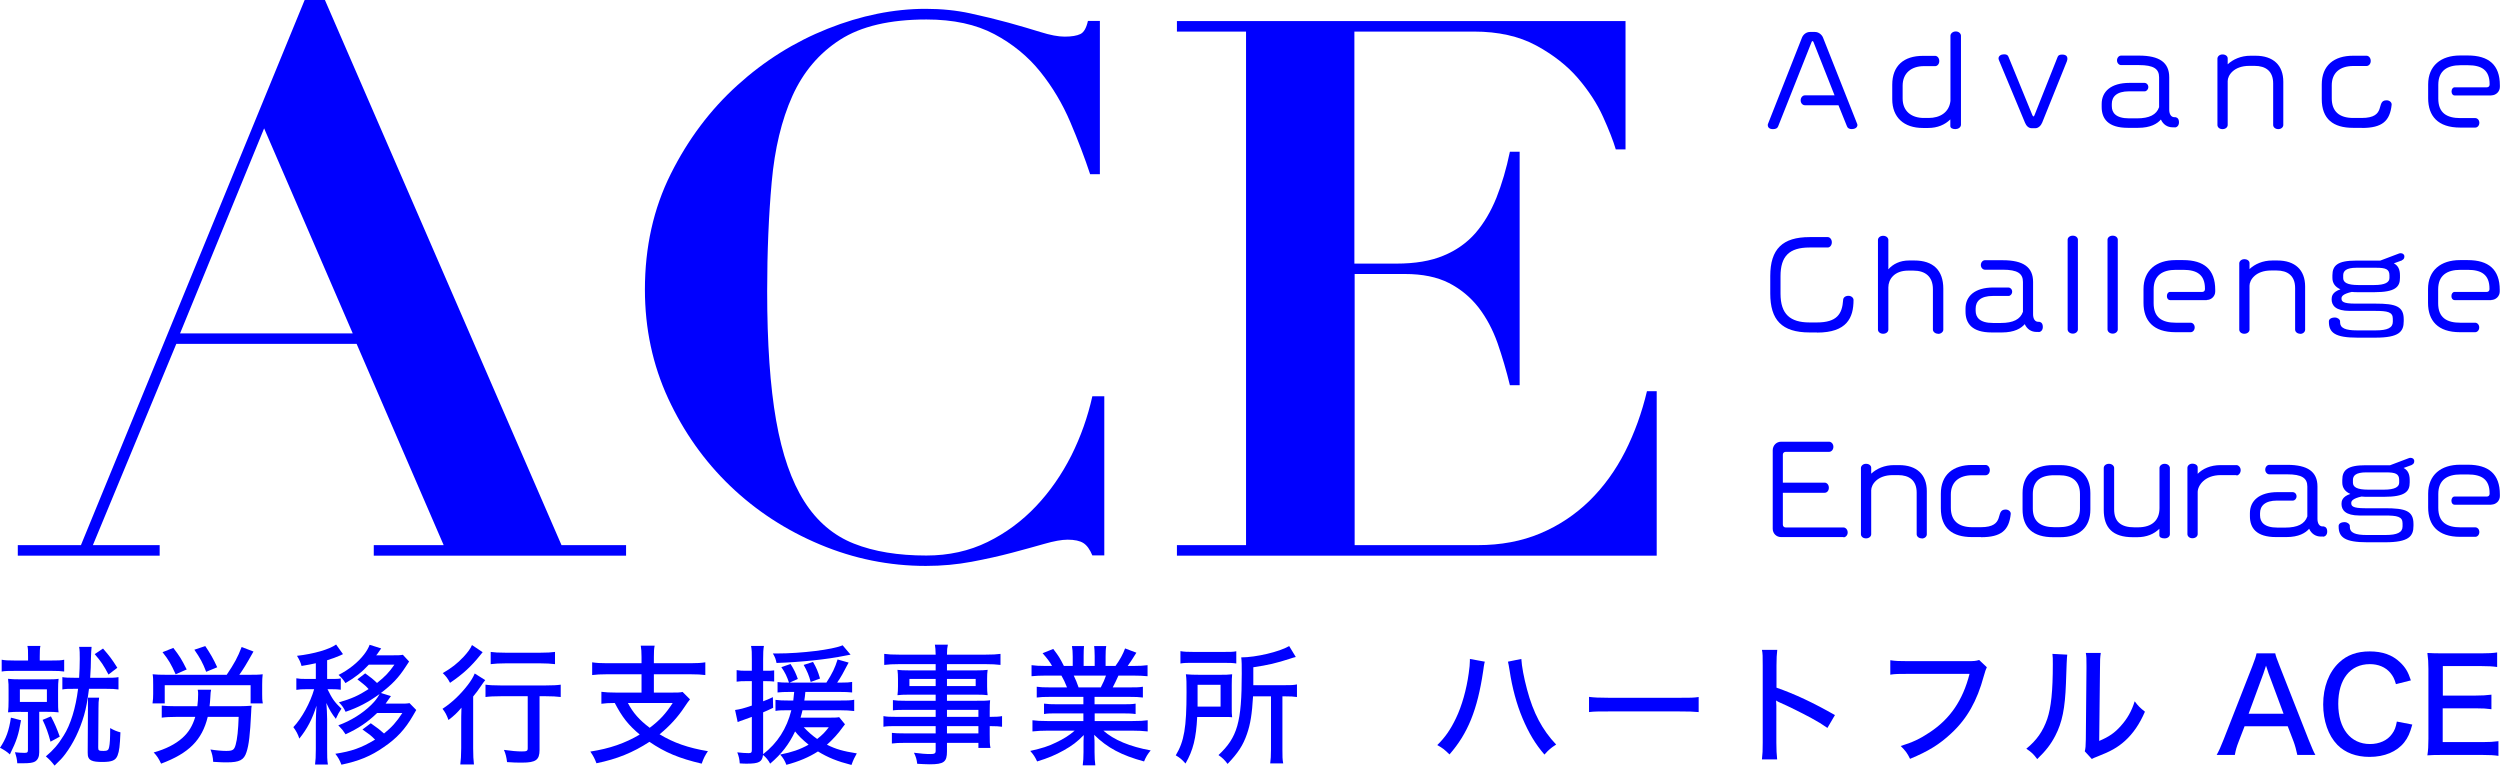
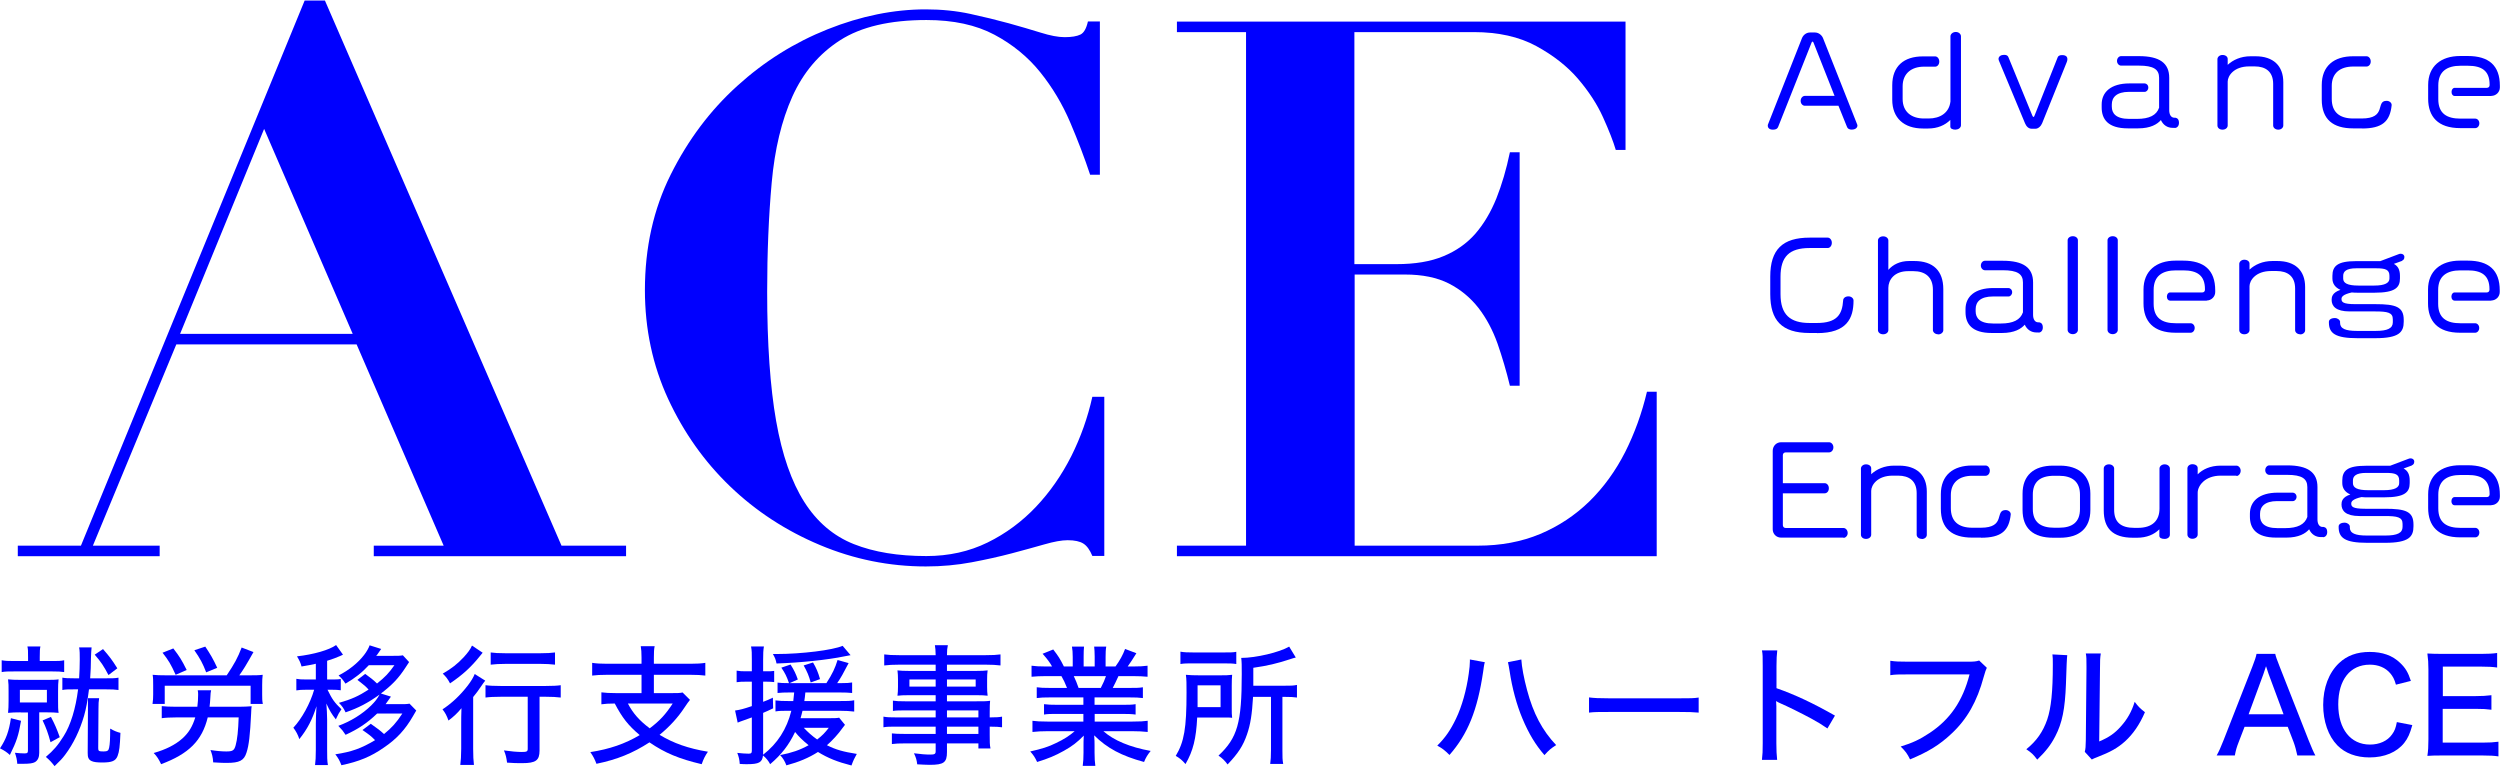
- <svg xmlns="http://www.w3.org/2000/svg" id="_レイヤー_2" viewBox="0 0 192.43 58.93">
+ <svg xmlns="http://www.w3.org/2000/svg" id="_レイヤー_2" width="300" height="92" viewBox="0 0 192.43 58.93">
  <defs>
    <style>.cls-1{fill:#0000ff;}</style>
  </defs>
  <g id="_レイヤー1">
    <g>
      <g>
        <path class="cls-1" d="M6.23,41.96L23.45,0h1.56l18.21,41.96h4.97v.81H28.77v-.81h5.38l-6.7-15.49H13.57l-6.42,15.49h5.14v.81H1.37v-.81H6.23Zm7.63-16.3h13.29l-6.82-15.78-6.47,15.78Z" />
        <path class="cls-1" d="M83.91,13.41c-.42-1.27-.93-2.61-1.53-4.02-.6-1.41-1.37-2.7-2.31-3.87-.94-1.17-2.12-2.14-3.53-2.89-1.41-.75-3.15-1.13-5.23-1.13-2.81,0-5.03,.52-6.65,1.56-1.62,1.04-2.84,2.49-3.67,4.33-.83,1.85-1.36,4.06-1.59,6.62-.23,2.56-.35,5.37-.35,8.41,0,4.01,.23,7.32,.69,9.94,.46,2.62,1.19,4.7,2.17,6.24,.98,1.54,2.25,2.62,3.81,3.24,1.56,.62,3.42,.92,5.58,.92,1.73,0,3.3-.35,4.71-1.04,1.41-.69,2.65-1.61,3.73-2.75,1.08-1.14,1.98-2.44,2.72-3.9,.73-1.46,1.27-2.99,1.62-4.57h.92v12.25h-.92c-.19-.46-.42-.78-.69-.95-.27-.17-.67-.26-1.21-.26-.46,0-1.06,.11-1.79,.32-.73,.21-1.57,.44-2.51,.69-.94,.25-1.98,.48-3.09,.69-1.12,.21-2.29,.32-3.53,.32-2.81,0-5.53-.55-8.15-1.65-2.62-1.1-4.92-2.6-6.91-4.51-1.99-1.91-3.57-4.15-4.77-6.73-1.19-2.58-1.79-5.38-1.79-8.38,0-3.27,.66-6.24,1.99-8.9,1.33-2.66,3.03-4.93,5.12-6.82,2.08-1.89,4.4-3.34,6.96-4.36,2.56-1.02,5.08-1.53,7.54-1.53,1.23,0,2.38,.12,3.44,.35,1.06,.23,2.04,.47,2.95,.72,.9,.25,1.72,.49,2.46,.72,.73,.23,1.35,.35,1.85,.35,.54,0,.94-.07,1.21-.2,.27-.13,.46-.47,.58-1.01h.92V13.41h-.75Z" />
        <path class="cls-1" d="M125.12,1.62V11.5h-.75c-.19-.65-.52-1.49-.98-2.51-.46-1.02-1.11-2.01-1.94-2.98-.83-.96-1.9-1.8-3.21-2.51-1.31-.71-2.91-1.07-4.8-1.07h-9.19V20.29h3.24c1.43,0,2.63-.2,3.61-.61,.98-.4,1.8-.98,2.46-1.73,.65-.75,1.19-1.66,1.62-2.72,.42-1.06,.77-2.24,1.04-3.55h.75V29.65h-.75c-.27-1.12-.59-2.2-.95-3.24-.37-1.04-.86-1.96-1.47-2.75-.62-.79-1.38-1.42-2.28-1.88-.91-.46-2.03-.69-3.38-.69h-3.87v20.87h9.48c1.77,0,3.37-.3,4.8-.9,1.43-.6,2.69-1.44,3.79-2.51,1.1-1.08,2.01-2.34,2.75-3.79,.73-1.45,1.29-3,1.68-4.65h.75v12.66h-36.93v-.81h5.32V2.43h-5.32v-.81h34.56Z" />
      </g>
      <g>
        <path class="cls-1" d="M142.57,9.94c-.24,0-.36-.08-.41-.23l-.65-1.61h-2.59c-.15,0-.32-.14-.32-.38,0-.22,.16-.38,.32-.38h2.29l-1.62-4.1c-.02-.05-.05-.08-.08-.08s-.05,.03-.07,.08l-2.57,6.48c-.05,.14-.17,.22-.4,.22-.27,0-.4-.13-.4-.31,0-.04,0-.08,.03-.13l2.6-6.6c.09-.23,.32-.44,.62-.44h.38c.29,0,.53,.21,.62,.43l2.62,6.62s.03,.07,.03,.11c0,.17-.16,.31-.4,.31Z" />
        <path class="cls-1" d="M150.53,9.94c-.24,0-.41-.08-.41-.24v-.51c-.41,.41-.99,.66-1.7,.66h-.41c-1.46,0-2.36-.81-2.36-2.21v-1.12c0-1.47,.9-2.22,2.36-2.22h.95c.15,0,.31,.16,.31,.4s-.16,.39-.31,.39h-.87c-.94,0-1.64,.51-1.64,1.51v.98c0,.97,.66,1.5,1.64,1.5h.36c.88,0,1.58-.43,1.68-1.31V2.75c0-.15,.16-.33,.41-.33s.4,.18,.4,.33v6.85c0,.16-.16,.33-.4,.33Z" />
        <path class="cls-1" d="M159.11,4.67l-1.92,4.77c-.09,.22-.29,.43-.53,.43h-.26c-.27,0-.43-.19-.53-.42l-2-4.8c-.02-.05-.04-.1-.04-.15,0-.2,.19-.32,.43-.32,.19,0,.29,.06,.34,.2l1.83,4.47c.03,.07,.06,.11,.09,.11,.04,0,.06-.04,.09-.12l1.77-4.46c.04-.12,.16-.18,.34-.18,.3,0,.41,.13,.41,.31,0,.05,0,.12-.04,.18Z" />
        <path class="cls-1" d="M167.4,9.8h-.17c-.4,0-.73-.22-.9-.6-.28,.32-.79,.64-1.76,.64h-.78c-1.54,0-2.02-.71-2.02-1.61v-.23c0-.95,.71-1.62,2.14-1.62h1.17c.14,0,.28,.13,.28,.32s-.14,.33-.28,.33h-1.21c-.95,0-1.32,.42-1.32,.97v.17c0,.5,.3,.94,1.34,.94h.6c.95,0,1.5-.28,1.7-.86v-2.3c0-.65-.42-.94-1.55-.94h-1.38c-.14,0-.31-.14-.31-.36s.16-.37,.31-.37h1.38c1.58,0,2.33,.53,2.33,1.67v2.49c0,.33,.13,.58,.4,.58h.08c.15,.03,.27,.13,.27,.4,0,.25-.16,.39-.33,.39Z" />
        <path class="cls-1" d="M175.37,9.94c-.25,0-.4-.16-.4-.32v-3.2c0-.95-.58-1.35-1.43-1.35h-.41c-1.2,0-1.66,.74-1.66,1.17v3.38c0,.16-.15,.32-.4,.32s-.39-.16-.39-.32V4.51c0-.15,.15-.32,.39-.32s.4,.14,.4,.3v.46c.41-.38,1.01-.66,1.76-.66h.38c1.37,0,2.14,.73,2.14,2v3.33c0,.16-.15,.32-.39,.32Z" />
        <path class="cls-1" d="M181.8,9.84h-.68c-1.53,0-2.41-.68-2.41-2.22v-1.11c0-1.48,.95-2.22,2.41-2.22h1.04c.15,0,.32,.15,.32,.4s-.17,.39-.32,.39h-1.02c-1.05,0-1.66,.54-1.66,1.49v1c0,.99,.56,1.51,1.66,1.51h.64c1.98,0,1.04-1.36,1.92-1.36,.23,0,.39,.16,.39,.31v.03c-.13,1.25-.72,1.79-2.29,1.79Z" />
        <path class="cls-1" d="M191.78,7.35h-2.84c-.13,0-.24-.12-.24-.31s.11-.32,.24-.32h2.48c.13,0,.21-.09,.21-.21v-.04c0-1.07-.61-1.45-1.67-1.45h-.57c-1.01,0-1.71,.41-1.71,1.51v1.06c0,1.12,.67,1.5,1.71,1.5h1.14c.15,0,.31,.14,.31,.36s-.15,.37-.31,.37h-1.17c-1.71,0-2.46-.89-2.46-2.26v-1.06c0-1.44,.98-2.23,2.46-2.23h.59c1.61,0,2.47,.72,2.47,2.29v.13c0,.36-.3,.65-.66,.65Z" />
        <path class="cls-1" d="M139.85,25.59h-.56c-2.15,0-3.03-.97-3.03-3v-1.34c0-2.09,.95-3,3.03-3h1.4c.14,0,.31,.15,.31,.4s-.17,.4-.31,.4h-1.4c-1.57,0-2.24,.67-2.24,2.21v1.34c0,1.59,.75,2.22,2.24,2.22h.56c1.54,0,1.95-.65,2.02-1.73,0-.16,.14-.32,.41-.32,.23,0,.39,.16,.39,.32h0c0,1.37-.51,2.51-2.81,2.51Z" />
        <path class="cls-1" d="M149.18,25.69c-.24,0-.4-.17-.4-.32v-3.11c0-.98-.6-1.43-1.5-1.43h-.41c-1.07,0-1.52,.68-1.52,1.29v3.25c0,.16-.15,.32-.4,.32s-.4-.16-.4-.32v-6.9c0-.16,.15-.32,.4-.32s.4,.16,.4,.32v2.26c.36-.41,.9-.68,1.59-.68h.41c1.46,0,2.23,.76,2.23,2.17v3.16c0,.15-.16,.32-.4,.32Z" />
        <path class="cls-1" d="M156.92,25.55h-.17c-.4,0-.73-.22-.9-.6-.28,.32-.79,.64-1.76,.64h-.78c-1.54,0-2.02-.71-2.02-1.61v-.23c0-.95,.71-1.62,2.14-1.62h1.17c.13,0,.28,.13,.28,.32s-.14,.33-.28,.33h-1.21c-.95,0-1.32,.42-1.32,.97v.17c0,.5,.3,.94,1.34,.94h.6c.95,0,1.5-.28,1.7-.86v-2.3c0-.65-.42-.94-1.55-.94h-1.38c-.14,0-.31-.14-.31-.36s.16-.37,.31-.37h1.38c1.58,0,2.33,.53,2.33,1.67v2.49c0,.33,.13,.58,.4,.58h.08c.15,.03,.27,.13,.27,.4,0,.25-.16,.39-.33,.39Z" />
        <path class="cls-1" d="M159.55,25.68c-.24,0-.4-.16-.4-.32v-6.91c0-.15,.15-.31,.4-.31s.39,.16,.39,.31v6.91c0,.15-.15,.32-.39,.32Z" />
        <path class="cls-1" d="M162.62,25.68c-.24,0-.4-.16-.4-.32v-6.91c0-.15,.15-.31,.4-.31s.39,.16,.39,.31v6.91c0,.15-.15,.32-.39,.32Z" />
        <path class="cls-1" d="M169.87,23.1h-2.84c-.13,0-.24-.12-.24-.31s.11-.32,.24-.32h2.48c.13,0,.21-.09,.21-.21v-.04c0-1.07-.61-1.45-1.67-1.45h-.57c-1.01,0-1.71,.41-1.71,1.51v1.06c0,1.12,.67,1.5,1.71,1.5h1.14c.15,0,.31,.14,.31,.36s-.15,.37-.31,.37h-1.17c-1.71,0-2.46-.89-2.46-2.26v-1.06c0-1.44,.98-2.23,2.46-2.23h.59c1.61,0,2.47,.72,2.47,2.29v.13c0,.36-.3,.65-.66,.65Z" />
        <path class="cls-1" d="M177.06,25.69c-.25,0-.4-.16-.4-.32v-3.2c0-.95-.58-1.35-1.43-1.35h-.42c-1.2,0-1.66,.74-1.66,1.17v3.38c0,.16-.15,.32-.4,.32s-.39-.16-.39-.32v-5.1c0-.15,.15-.32,.39-.32s.4,.14,.4,.3v.46c.41-.38,1.01-.66,1.76-.66h.38c1.37,0,2.14,.73,2.14,2v3.33c0,.16-.15,.32-.39,.32Z" />
        <path class="cls-1" d="M184.89,20.04l-.63,.23c.32,.17,.47,.46,.47,.92v.2c0,.69-.35,1.1-1.96,1.1h-1.25c-.18,0-.34,0-.5-.02-.67,.15-.79,.34-.79,.49,0,.23,.07,.41,1.07,.41h1.54c1.56,0,2.18,.2,2.18,1.21v.14c0,.81-.36,1.27-2.18,1.27h-1.39c-1.7,0-2.19-.38-2.19-1.21v-.05c0-.17,.18-.29,.46-.29,.22,0,.38,.15,.4,.26v.11c0,.45,.43,.62,1.29,.62h1.46c.9,0,1.31-.2,1.31-.66v-.24c0-.52-.41-.6-1.37-.6h-1.95c-1.07,0-1.39-.41-1.39-.89,0-.21,.04-.56,.68-.77-.41-.18-.62-.48-.62-.88v-.2c0-.76,.41-1.13,1.8-1.13h1.59c.1,0,.2,0,.29,0l1.4-.53c.06-.03,.12-.04,.18-.04,.15,0,.28,.09,.28,.25,0,.17-.08,.24-.19,.29Zm-.97,1.15c0-.48-.31-.58-1.01-.58h-1.54c-.78,0-1.01,.25-1.01,.58v.21c0,.34,.31,.54,1.17,.54h1.22c.85,0,1.17-.22,1.17-.54v-.21Z" />
        <path class="cls-1" d="M191.77,23.1h-2.84c-.13,0-.24-.12-.24-.31s.11-.32,.24-.32h2.48c.13,0,.21-.09,.21-.21v-.04c0-1.07-.61-1.45-1.67-1.45h-.57c-1.01,0-1.71,.41-1.71,1.51v1.06c0,1.12,.67,1.5,1.71,1.5h1.14c.15,0,.31,.14,.31,.36s-.15,.37-.31,.37h-1.17c-1.71,0-2.46-.89-2.46-2.26v-1.06c0-1.44,.98-2.23,2.46-2.23h.59c1.61,0,2.47,.72,2.47,2.29v.13c0,.36-.3,.65-.66,.65Z" />
        <path class="cls-1" d="M141.9,41.34h-4.81c-.36,0-.64-.28-.64-.64v-6.04c0-.37,.28-.66,.64-.66h3.7c.16,0,.33,.16,.33,.39,0,.24-.17,.39-.33,.39h-3.34c-.13,0-.22,.09-.22,.21v2.16h3.22c.15,0,.32,.14,.32,.39s-.16,.39-.32,.39h-3.22v2.45c0,.13,.09,.22,.22,.22h4.45c.14,0,.32,.14,.32,.39,0,.22-.17,.37-.32,.37Z" />
        <path class="cls-1" d="M147.93,41.44c-.25,0-.4-.16-.4-.32v-3.2c0-.95-.58-1.35-1.43-1.35h-.41c-1.2,0-1.66,.74-1.66,1.17v3.38c0,.16-.15,.32-.4,.32s-.39-.16-.39-.32v-5.1c0-.15,.15-.32,.39-.32s.4,.14,.4,.3v.46c.41-.38,1.01-.66,1.76-.66h.38c1.37,0,2.14,.73,2.14,2v3.33c0,.16-.15,.32-.39,.32Z" />
        <path class="cls-1" d="M152.48,41.34h-.68c-1.53,0-2.41-.68-2.41-2.22v-1.11c0-1.48,.95-2.22,2.41-2.22h1.04c.15,0,.32,.15,.32,.4s-.17,.39-.32,.39h-1.02c-1.05,0-1.66,.54-1.66,1.49v1c0,.99,.56,1.51,1.66,1.51h.64c1.98,0,1.04-1.36,1.92-1.36,.23,0,.39,.16,.39,.31v.03c-.13,1.25-.72,1.79-2.29,1.79Z" />
        <path class="cls-1" d="M158.56,41.35h-.52c-1.55,0-2.36-.72-2.36-2.14v-1.25c0-1.39,.84-2.16,2.36-2.16h.52c1.4,0,2.34,.72,2.34,2.16v1.25c0,1.42-.86,2.14-2.34,2.14Zm1.54-3.32c0-.98-.58-1.45-1.62-1.45h-.36c-1.13,0-1.65,.5-1.65,1.45v1.11c0,.99,.58,1.44,1.65,1.44h.36c1.05,0,1.62-.44,1.62-1.44v-1.11Z" />
        <path class="cls-1" d="M166.61,41.44c-.24,0-.4-.08-.4-.24v-.5c-.4,.4-.97,.65-1.72,.65h-.31c-1.58,0-2.25-.74-2.25-2.1v-3.23c0-.16,.15-.32,.4-.32s.4,.17,.4,.32v3.18c0,.94,.5,1.39,1.56,1.39h.26c1.12,0,1.67-.56,1.67-1.48v-3.09c0-.15,.15-.32,.4-.32s.4,.17,.4,.32v5.1c0,.16-.15,.32-.4,.32Z" />
        <path class="cls-1" d="M172.15,36.57h-1.21c-1.25,0-1.78,.81-1.78,1.31v3.23c0,.16-.15,.32-.41,.32-.23,0-.38-.16-.38-.32v-5.1c0-.15,.14-.32,.38-.32,.25,0,.41,.13,.41,.29v.49c.38-.38,.96-.67,1.78-.67h1.21c.14,0,.32,.16,.32,.39,0,.24-.18,.41-.32,.41Z" />
        <path class="cls-1" d="M178.81,41.3h-.17c-.4,0-.73-.22-.9-.6-.28,.32-.79,.64-1.76,.64h-.78c-1.54,0-2.02-.71-2.02-1.61v-.23c0-.95,.71-1.62,2.14-1.62h1.17c.13,0,.28,.13,.28,.32s-.14,.33-.28,.33h-1.21c-.95,0-1.32,.42-1.32,.97v.17c0,.5,.3,.94,1.34,.94h.6c.95,0,1.5-.28,1.7-.86v-2.3c0-.65-.42-.94-1.55-.94h-1.38c-.14,0-.31-.14-.31-.36s.16-.37,.31-.37h1.38c1.58,0,2.33,.53,2.33,1.67v2.49c0,.33,.13,.58,.4,.58h.08c.15,.03,.27,.13,.27,.4,0,.25-.16,.39-.33,.39Z" />
        <path class="cls-1" d="M185.64,35.79l-.63,.23c.32,.17,.47,.46,.47,.92v.2c0,.69-.35,1.1-1.96,1.1h-1.25c-.18,0-.34,0-.5-.02-.67,.15-.79,.34-.79,.49,0,.23,.07,.41,1.07,.41h1.54c1.56,0,2.18,.2,2.18,1.21v.14c0,.81-.36,1.27-2.18,1.27h-1.39c-1.7,0-2.19-.38-2.19-1.21v-.05c0-.17,.18-.29,.46-.29,.22,0,.38,.15,.4,.26v.11c0,.45,.43,.62,1.29,.62h1.46c.9,0,1.31-.2,1.31-.66v-.24c0-.52-.41-.6-1.37-.6h-1.94c-1.07,0-1.39-.41-1.39-.89,0-.21,.04-.56,.68-.77-.41-.18-.62-.48-.62-.88v-.2c0-.76,.41-1.13,1.8-1.13h1.59c.1,0,.2,0,.29,0l1.4-.53c.06-.03,.12-.04,.18-.04,.15,0,.28,.09,.28,.25,0,.17-.08,.24-.19,.29Zm-.97,1.15c0-.48-.31-.58-1.01-.58h-1.54c-.78,0-1.01,.25-1.01,.58v.21c0,.34,.31,.54,1.17,.54h1.22c.85,0,1.17-.22,1.17-.54v-.21Z" />
        <path class="cls-1" d="M191.77,38.85h-2.84c-.13,0-.24-.12-.24-.31s.11-.32,.24-.32h2.49c.13,0,.21-.09,.21-.21v-.04c0-1.07-.61-1.45-1.67-1.45h-.57c-1.01,0-1.71,.41-1.71,1.51v1.06c0,1.12,.67,1.5,1.71,1.5h1.14c.15,0,.31,.14,.31,.36s-.15,.37-.31,.37h-1.17c-1.71,0-2.46-.89-2.46-2.26v-1.06c0-1.44,.98-2.23,2.46-2.23h.59c1.61,0,2.47,.72,2.47,2.29v.13c0,.36-.3,.65-.66,.65Z" />
      </g>
      <g>
        <path class="cls-1" d="M1.62,55.44c-.19,1.12-.34,1.58-.86,2.63-.24-.22-.44-.35-.76-.51,.47-.71,.69-1.31,.84-2.32l.78,.2Zm.54-4.89c0-.45,0-.62-.05-.83h1c-.04,.18-.05,.36-.05,.81v.31h.96c.43,0,.65,0,.92-.06v.91c-.26-.04-.48-.05-.92-.05H1.09c-.45,0-.68,0-.96,.05v-.91c.27,.05,.46,.06,.94,.06h1.09v-.29Zm-.57,4.24c-.41,0-.7,.01-.97,.04,.03-.29,.04-.53,.04-.92v-.74c0-.39,0-.62-.04-.92,.27,.03,.52,.04,.96,.04H3.59c.42,0,.67,0,.92-.04-.03,.27-.04,.49-.04,.9v.76c0,.43,0,.66,.04,.92-.27-.03-.52-.04-.93-.04h-.56v3.12c0,.34-.11,.58-.33,.71-.16,.09-.41,.13-.9,.13q-.1,0-.46,0c-.03-.36-.06-.47-.18-.85,.26,.03,.49,.05,.73,.05,.22,0,.27-.04,.27-.23v-2.92h-.56Zm-.06-.76H3.61v-.97H1.53v.97Zm2.39,1.11c.3,.57,.45,.92,.68,1.56l-.71,.39c-.19-.7-.33-1.09-.61-1.68l.64-.27Zm1.79-2.12c-.42,0-.68,0-.91,.05v-.95c.23,.04,.45,.05,.92,.05h.37c.03-.43,.05-.99,.05-1.45,0-.4,0-.68-.05-.93h.96c-.02,.18-.04,.5-.05,.87,0,.48-.02,.95-.06,1.51h1.21c.48,0,.72,0,.97-.05v.95c-.27-.04-.5-.05-.96-.05h-1.31c-.12,.93-.22,1.48-.38,2.04-.33,1.13-.82,2.15-1.46,3-.22,.29-.36,.44-.81,.87-.23-.3-.37-.45-.67-.71,.59-.5,.93-.89,1.37-1.6,.53-.83,.93-2.13,1.11-3.6h-.3Zm1.92,.68c-.04,.26-.05,.4-.05,.82l-.02,3.03c0,.22,.05,.25,.41,.25,.29,0,.39-.06,.43-.29,.06-.28,.08-.67,.08-1.47,.27,.16,.54,.27,.79,.33-.04,1.05-.09,1.44-.22,1.78-.15,.38-.43,.5-1.18,.5-.39,0-.65-.03-.82-.11-.22-.1-.31-.27-.3-.63l.02-3.39v-.29c0-.26,0-.28,0-.53h.87Zm.3-3.78c.51,.59,.69,.82,1.1,1.48l-.68,.52c-.36-.69-.59-1.03-1.06-1.57l.64-.43Z" />
        <path class="cls-1" d="M17.45,51.94c.58-.86,.85-1.35,1.15-2.14l.91,.35c-.57,1.02-.79,1.37-1.09,1.79h.75c.47,0,.73,0,1.05-.04-.03,.24-.04,.44-.04,.8v.73c0,.27,0,.46,.05,.71h-.94v-1.4h-6.61v1.4h-.94c.04-.28,.05-.46,.05-.72v-.71c0-.35,0-.57-.04-.81,.32,.03,.56,.04,1.04,.04h4.66Zm.94,2.42c.31,0,.77-.02,.98-.04-.02,.17-.03,.19-.04,.56-.08,1.66-.17,2.46-.36,3.02-.19,.6-.54,.78-1.5,.78-.27,0-.44,0-1.06-.04-.02-.38-.09-.65-.21-.95,.43,.07,.88,.11,1.21,.11,.51,0,.62-.08,.73-.48,.12-.41,.2-1.15,.23-2.14h-2.38c-.44,1.79-1.45,2.8-3.59,3.6-.17-.37-.33-.62-.57-.86,.94-.27,1.66-.63,2.21-1.12,.49-.44,.78-.93,.99-1.62h-1.46c-.42,0-.85,.02-1.12,.06v-.93c.21,.03,.64,.05,1.12,.05h1.62c.04-.33,.06-.58,.06-.92,0-.12,0-.23-.03-.35h1.03c-.03,.13-.05,.25-.06,.58-.02,.3-.03,.47-.06,.69h2.26Zm-4.87-2.46c-.36-.8-.55-1.12-1.01-1.7l.83-.33c.49,.64,.63,.86,1.03,1.66l-.85,.37Zm2.35-.19c-.26-.68-.46-1.05-.91-1.7l.84-.28c.37,.55,.62,.97,.92,1.63l-.85,.35Z" />
        <path class="cls-1" d="M24.31,51.05c-.41,.09-.56,.12-1.1,.21-.08-.3-.17-.48-.35-.78,1.3-.15,2.48-.49,3.01-.87l.53,.74c-.07,.03-.1,.05-.21,.1-.35,.15-.59,.24-1.01,.37v1.44h.36c.32,0,.49,0,.69-.04v.87c-.21-.03-.39-.04-.69-.04h-.33c.36,.74,.53,.98,1.07,1.5-.16,.23-.27,.42-.43,.78-.32-.41-.46-.64-.73-1.22,.03,.31,.06,.91,.06,1.26v2.28c0,.54,0,.87,.06,1.2h-.99c.04-.3,.06-.63,.06-1.2v-2c0-.36,.02-.86,.05-1.33-.32,1.03-.71,1.77-1.32,2.53-.11-.34-.24-.58-.46-.88,.64-.67,1.31-1.89,1.6-2.92h-.61c-.34,0-.52,.01-.76,.05v-.89c.2,.04,.39,.05,.76,.05h.74v-1.21Zm5.78,2.53q-.05,.08-.16,.23s-.16,.23-.25,.35h1.12c.33,0,.53,0,.72-.04l.52,.53c-.08,.13-.11,.18-.25,.43-.6,1.04-1.25,1.75-2.24,2.42-1,.7-1.93,1.08-3.27,1.36-.13-.34-.24-.55-.47-.84,1.25-.19,1.99-.45,3.06-1.09-.35-.35-.4-.38-.97-.78l.64-.48c.53,.37,.72,.52,1.02,.79,.58-.47,.95-.87,1.41-1.58h-1.94c-.77,.74-1.45,1.19-2.43,1.64-.2-.3-.25-.37-.56-.69,.96-.35,1.86-.91,2.53-1.57,.31-.31,.45-.49,.65-.84-.91,.65-1.61,1.02-2.62,1.37-.14-.3-.26-.47-.51-.73,.97-.28,1.51-.52,2.28-1.02-.16-.17-.16-.18-.24-.25-.07-.06-.27-.23-.62-.5l.6-.46c.42,.3,.62,.46,.91,.74,.63-.5,.92-.81,1.34-1.41h-1.97c-.53,.57-1.04,.98-1.8,1.42-.16-.26-.3-.42-.53-.63,.79-.4,1.49-.96,1.96-1.57,.19-.24,.37-.56,.43-.75l.89,.28q-.06,.07-.16,.23s-.07,.1-.16,.23c-.02,0-.03,.04-.06,.07h1.32c.33,0,.53,0,.73-.04l.48,.52q-.14,.21-.27,.41c-.53,.82-1.02,1.34-1.9,2.01l.77,.24Z" />
        <path class="cls-1" d="M35.5,55.64c0-.42,0-.53,.02-1.17-.3,.37-.6,.65-1,.95-.13-.37-.25-.6-.46-.86,.74-.49,1.37-1.09,1.95-1.84,.25-.33,.41-.59,.53-.88l.81,.51c-.1,.12-.17,.22-.32,.44-.23,.34-.36,.52-.61,.82v3.99c0,.53,.02,.92,.06,1.24h-1.05c.04-.3,.07-.73,.07-1.25v-1.95Zm1.65-5.44c-.07,.08-.1,.12-.17,.21-.7,.88-1.35,1.48-2.34,2.15-.17-.33-.31-.51-.56-.75,.69-.4,1.12-.74,1.6-1.25,.33-.36,.52-.61,.65-.91l.82,.55Zm1.4,3.39c-.47,0-.91,.02-1.18,.06v-.95c.26,.04,.7,.06,1.18,.06h3.44c.54,0,.92-.02,1.17-.06v.95c-.29-.04-.7-.06-1.15-.06h-.48v4.14c0,.76-.29,.97-1.33,.97-.36,0-.71,0-1.17-.04-.05-.38-.1-.61-.24-.94,.56,.08,1.02,.12,1.38,.12,.38,0,.45-.04,.45-.25v-4h-2.07Zm-.78-3.41c.26,.04,.62,.06,1.11,.06h2.74c.48,0,.8-.02,1.1-.06v.94c-.34-.04-.69-.06-1.08-.06h-2.76c-.41,0-.8,.02-1.11,.06v-.94Z" />
        <path class="cls-1" d="M49.38,50.57c0-.42-.02-.61-.06-.87h1.07c-.05,.24-.06,.44-.06,.87v.48h2.81c.48,0,.84-.02,1.15-.07v.98c-.29-.04-.67-.06-1.15-.06h-2.81v1.41h1.35c.42,0,.66,0,.86-.05l.57,.57c-.11,.13-.23,.3-.41,.57-.52,.79-1.14,1.47-1.93,2.12,1.07,.65,2.21,1.05,3.72,1.3-.22,.32-.33,.54-.48,.96-1.74-.41-2.82-.86-4.02-1.68-1.28,.83-2.48,1.32-4.08,1.65-.13-.35-.24-.56-.47-.9,1.49-.23,2.67-.64,3.8-1.31-.89-.75-1.35-1.34-1.92-2.43-.47,0-.72,.02-1.03,.06v-.92c.28,.04,.66,.06,1.15,.06h1.94v-1.41h-2.66c-.48,0-.83,.02-1.14,.06v-.98c.31,.05,.67,.07,1.14,.07h2.66v-.48Zm-1.05,3.54c.39,.75,.88,1.31,1.68,1.91,.78-.59,1.23-1.08,1.77-1.91h-3.45Z" />
        <path class="cls-1" d="M60.76,53.26c-.36,0-.66,.01-.91,.04v-.8c.21,.03,.45,.04,.82,.04h.06c-.17-.5-.3-.77-.59-1.19l.71-.24c.27,.42,.41,.72,.56,1.15l-.63,.28h2.83c.46-.71,.67-1.16,.86-1.78l.85,.24c-.42,.81-.58,1.1-.88,1.54h.33c.39,0,.59-.01,.82-.05v.81c-.29-.03-.55-.04-.95-.04h-2.65c-.03,.31-.04,.41-.08,.66h2.72c.55,0,.84,0,1.12-.06v.87c-.3-.04-.69-.06-1.12-.06h-2.86c-.05,.22-.08,.32-.15,.57h2.13c.44,0,.67,0,.84-.04l.45,.55q-.07,.09-.2,.26c-.29,.42-.8,.98-1.19,1.31,.7,.35,1.24,.5,2.3,.67-.18,.32-.27,.5-.41,.89-1.1-.28-1.81-.57-2.58-1.04-.7,.45-1.49,.78-2.43,1.03-.12-.32-.26-.55-.48-.79,.91-.18,1.5-.38,2.19-.76-.48-.39-.78-.69-1.04-1.02-.48,1.01-1.05,1.74-1.92,2.48-.12-.24-.32-.49-.55-.67-.06,.53-.31,.67-1.23,.67-.16,0-.28,0-.56-.02-.02-.32-.07-.54-.19-.85,.38,.04,.62,.06,.87,.06,.2,0,.25-.05,.25-.24v-2.55q-.34,.12-.58,.21s-.06,.02-.31,.11c-.06,.02-.11,.04-.2,.08l-.2-.93c.41-.06,.64-.12,1.29-.34v-1.88h-.49c-.24,0-.42,0-.68,.04v-.89c.23,.04,.4,.05,.68,.05h.49v-.88c0-.49,0-.73-.06-1.03h.99c-.05,.28-.06,.54-.06,1.02v.89h.28c.23,0,.37,0,.57-.03v.86c-.21-.02-.35-.03-.57-.03h-.28v1.55c.32-.12,.41-.16,.75-.32l.02,.82c-.36,.17-.48,.23-.77,.35v3.22c1.1-.85,1.82-1.97,2.17-3.38h-.24c-.43,0-.71,0-.98,.05v-.85c.29,.04,.57,.05,1,.05h.37c.03-.24,.05-.46,.07-.66h-.37Zm4.71-2.87q-.12,.02-.48,.09c-1.29,.27-3.4,.49-5.22,.55-.06-.3-.1-.42-.28-.73h.29c1.92,0,4.32-.3,5.08-.63l.61,.72Zm-3.07,2.1c-.12-.48-.28-.85-.54-1.31l.72-.23c.26,.45,.38,.73,.54,1.28l-.72,.26Zm-.53,3.49c.31,.33,.63,.62,1.03,.9,.4-.31,.61-.53,.89-.9h-1.92Z" />
        <path class="cls-1" d="M72.02,54.64h-2.36c-.37,0-.66,0-.93,.04v-.79c.25,.04,.49,.05,.95,.05h2.34v-.47h-2.1c-.34,0-.61,.01-.84,.04,.03-.24,.04-.41,.04-.68v-.57c0-.28-.01-.44-.04-.7,.26,.03,.48,.04,.85,.04h2.09v-.48h-2.8c-.49,0-.83,.02-1.16,.06v-.85c.29,.04,.62,.06,1.2,.06h2.76c-.01-.4-.02-.53-.06-.77h1c-.05,.24-.07,.37-.07,.77h2.93c.58,0,.9-.02,1.19-.06v.85c-.34-.04-.67-.06-1.15-.06h-2.97v.48h2.3c.36,0,.59-.01,.83-.04-.03,.23-.04,.4-.04,.7v.57c0,.29,.01,.45,.04,.68-.22-.03-.49-.04-.81-.04h-2.32v.47h2.24c.57,0,.8,0,1.08-.04-.02,.22-.03,.39-.03,.91v.37c.52,0,.74-.02,.95-.06v.82c-.23-.03-.46-.05-.95-.05v.63c0,.51,0,.79,.06,1.05h-.93v-.39h-2.42v.66c0,.81-.24,.99-1.33,.99-.21,0-.62-.02-.96-.04-.04-.34-.09-.51-.25-.85,.55,.07,.89,.1,1.26,.1,.33,0,.41-.05,.41-.25v-.61h-2.37c-.46,0-.69,.01-1,.05v-.82c.29,.03,.46,.04,.97,.04h2.4v-.56h-2.92c-.57,0-.84,0-1.1,.05v-.82c.25,.05,.52,.06,1.09,.06h2.93v-.54Zm-2.02-2.38v.55h2.02v-.55h-2.02Zm2.89,.55h2.21v-.55h-2.21v.55Zm2.42,2.37v-.54h-2.42v.54h2.42Zm-2.42,1.27h2.42v-.56h-2.42v.56Z" />
        <path class="cls-1" d="M80.83,53.64c-.47,0-.74,.01-1.03,.05v-.83c.28,.04,.53,.05,1.03,.05h1.3c-.15-.39-.27-.63-.43-.91h-1.15c-.48,0-.84,.02-1.15,.05v-.85c.28,.04,.6,.06,1.11,.06h.47c-.17-.31-.39-.6-.73-.98l.82-.33c.41,.54,.51,.69,.82,1.31h.68v-.73c0-.32-.02-.6-.06-.8h.93c-.02,.18-.03,.42-.03,.77v.76h.85v-.76c0-.33-.02-.58-.04-.77h.93c-.04,.21-.05,.48-.05,.8v.73h.76c.33-.45,.58-.91,.74-1.35l.87,.33c-.25,.41-.49,.77-.67,1.02h.4c.53,0,.83-.02,1.13-.06v.85c-.32-.03-.68-.05-1.17-.05h-1.07c-.16,.36-.27,.58-.44,.91h1.26c.51,0,.76,0,1.06-.05v.83c-.3-.04-.57-.05-1.06-.05h-2.66v.57h2.11c.46,0,.78,0,1.05-.05v.8c-.28-.04-.59-.05-1.05-.05h-2.1v.59h2.89c.59,0,.9-.02,1.19-.06v.86c-.37-.04-.73-.06-1.18-.06h-2.23c.8,.71,2.04,1.23,3.64,1.52-.25,.31-.36,.49-.51,.85-1.73-.47-2.83-1.05-3.84-2.05,.03,.38,.03,.54,.03,.76v.57c0,.42,.02,.74,.06,1.02h-.97c.04-.29,.06-.61,.06-1.03v-.55c0-.23,0-.34,.02-.75-.52,.53-.89,.81-1.53,1.17-.66,.37-1.21,.6-2.06,.86-.17-.36-.26-.5-.53-.81,.89-.2,1.41-.36,1.99-.65,.59-.28,1.02-.55,1.43-.91h-2.08c-.46,0-.81,.02-1.17,.06v-.86c.29,.04,.61,.06,1.17,.06h2.75v-.59h-2c-.45,0-.76,0-1.03,.05v-.8c.29,.04,.58,.05,1.03,.05h2v-.57h-2.56Zm3.9-.73c.19-.36,.3-.62,.4-.91h-2.48c.17,.36,.23,.51,.37,.91h1.71Z" />
        <path class="cls-1" d="M94.81,54.43c0,.39,0,.55,.03,.78-.15-.02-.23-.02-.28-.02h-.67s-1.74,0-1.74,0c-.08,1.62-.31,2.56-.9,3.58-.26-.3-.44-.45-.75-.63,.65-1.08,.83-2.14,.83-4.87,0-.68,0-1.01-.05-1.37,.34,.03,.58,.04,1.05,.04h1.53c.46,0,.67,0,.98-.04-.02,.2-.03,.49-.03,.84v1.7Zm-3.95-4.31c.28,.05,.54,.06,1.03,.06h2.25c.55,0,.78,0,1.02-.05v.94c-.23-.04-.5-.05-.99-.05h-2.32c-.43,0-.71,0-.99,.05v-.95Zm3.09,4.27v-1.68h-1.77v.86c0,.4,0,.52,0,.82h1.78Zm2.5-.79c-.08,1.35-.2,2.13-.47,2.9-.3,.87-.68,1.45-1.49,2.3-.23-.31-.41-.48-.7-.68,1.46-1.37,1.79-2.52,1.79-6.28,0-.63,0-.92-.04-1.24,1.13,0,2.94-.43,3.69-.87l.51,.84c-.17,.04-.23,.06-.44,.13-1.04,.34-1.73,.5-2.83,.66v1.38h2.41c.44,0,.67,0,.95-.06v.97c-.28-.04-.51-.05-.89-.05h-.23v4.1c0,.52,0,.75,.06,1.06h-1c.04-.3,.06-.58,.06-1.07v-4.09h-1.38Z" />
        <path class="cls-1" d="M114.29,50.93c-.04,.13-.04,.15-.08,.38,0,0-.01,.07-.02,.15,0,.03-.02,.11-.03,.21-.44,2.97-1.18,4.79-2.59,6.4-.4-.39-.53-.49-.94-.72,.6-.59,1.02-1.19,1.44-2.07,.45-.93,.81-2.21,.98-3.45,.06-.43,.09-.73,.09-.96v-.15l1.15,.21Zm2.81-.21c.03,.56,.2,1.46,.44,2.35,.48,1.81,1.17,3.11,2.24,4.24-.42,.27-.56,.39-.9,.77-.69-.79-1.21-1.66-1.69-2.8-.45-1.06-.8-2.37-.99-3.65-.06-.37-.09-.54-.13-.7l1.03-.21Z" />
        <path class="cls-1" d="M122.31,53.64c.37,.05,.8,.07,1.54,.07h5.41c.86,0,1.1,0,1.49-.06v1.16c-.44-.04-.76-.05-1.5-.05h-5.39c-.84,0-1.14,0-1.55,.05v-1.17Z" />
        <path class="cls-1" d="M135.62,58.45c.05-.43,.06-.68,.06-1.28v-5.95c0-.69,0-.92-.06-1.2h1.18c-.04,.32-.06,.66-.06,1.22v1.69c1.43,.5,2.83,1.16,4.5,2.11l-.58,.99c-.45-.31-.71-.47-1.24-.76-.76-.41-1.85-.95-2.39-1.18q-.17-.07-.32-.17,0,.14,.02,.39c0,.09,0,.4,0,.5v2.36c0,.53,.02,.91,.06,1.28h-1.18Z" />
        <path class="cls-1" d="M152.93,51.36q-.09,.16-.24,.7c-.51,1.89-1.28,3.26-2.49,4.38-.9,.85-1.78,1.39-3.18,1.97-.22-.45-.34-.61-.72-.99,.89-.27,1.47-.54,2.22-1.04,1.58-1.04,2.56-2.47,3.08-4.51h-4.77c-.67,0-.95,0-1.33,.06v-1.11c.4,.06,.68,.07,1.35,.07h4.59c.51,0,.64-.01,.9-.09l.59,.56Z" />
        <path class="cls-1" d="M159.12,50.39q-.04,.26-.1,2.22c-.07,1.92-.29,3-.82,4.02-.34,.66-.72,1.15-1.39,1.8-.3-.4-.44-.53-.84-.8,.79-.64,1.28-1.34,1.61-2.29,.3-.89,.43-2.15,.43-4.21,0-.42,0-.56-.03-.8l1.14,.06Zm2.58-.12c-.05,.34-.06,.5-.06,1.21l-.06,5.55c.76-.32,1.2-.63,1.66-1.15,.5-.55,.84-1.15,1.07-1.9,.29,.38,.4,.49,.79,.8-.41,.95-.91,1.68-1.54,2.25-.57,.51-1.11,.81-2.14,1.21-.19,.07-.3,.12-.41,.18l-.54-.59c.06-.24,.07-.4,.08-.91l.05-5.45v-.24c0-.52,0-.71-.05-.97h1.15Z" />
        <path class="cls-1" d="M176.83,58.11c-.07-.34-.18-.75-.29-1.04l-.45-1.17h-3.32l-.45,1.17c-.17,.43-.23,.66-.3,1.04h-1.4c.17-.3,.32-.63,.53-1.17l2.22-5.67c.19-.49,.27-.73,.32-.98h1.44c.05,.22,.1,.37,.34,.98l2.23,5.67c.25,.62,.38,.92,.52,1.17h-1.39Zm-2.21-6.27q-.04-.1-.2-.6-.17,.52-.2,.6l-1.14,3.1h2.69l-1.15-3.1Z" />
        <path class="cls-1" d="M184.42,52.66c-.12-.42-.23-.63-.44-.88-.37-.43-.91-.66-1.57-.66-1.51,0-2.43,1.16-2.43,3.06s.95,3.09,2.44,3.09c.73,0,1.35-.28,1.7-.78,.2-.27,.29-.51,.37-.95l1.19,.23c-.18,.66-.34,1.01-.62,1.37-.57,.72-1.52,1.12-2.67,1.12-1.03,0-1.88-.32-2.48-.93-.7-.72-1.09-1.85-1.09-3.11,0-1.33,.43-2.47,1.22-3.22,.61-.58,1.38-.86,2.36-.86s1.75,.27,2.34,.84c.41,.39,.62,.74,.83,1.39l-1.15,.29Z" />
        <path class="cls-1" d="M192.31,58.18c-.34-.05-.64-.07-1.22-.07h-3.05c-.56,0-.79,0-1.2,.03,.06-.39,.08-.72,.08-1.27v-5.38c0-.48-.02-.79-.08-1.23,.36,.02,.64,.03,1.2,.03h2.95c.49,0,.9-.02,1.22-.07v1.12c-.36-.05-.67-.07-1.22-.07h-2.96v2.27h2.51c.5,0,.83-.02,1.23-.07v1.12c-.37-.05-.64-.07-1.23-.07h-2.52v2.6h3.07c.55,0,.82-.02,1.22-.07v1.13Z" />
      </g>
    </g>
  </g>
</svg>
